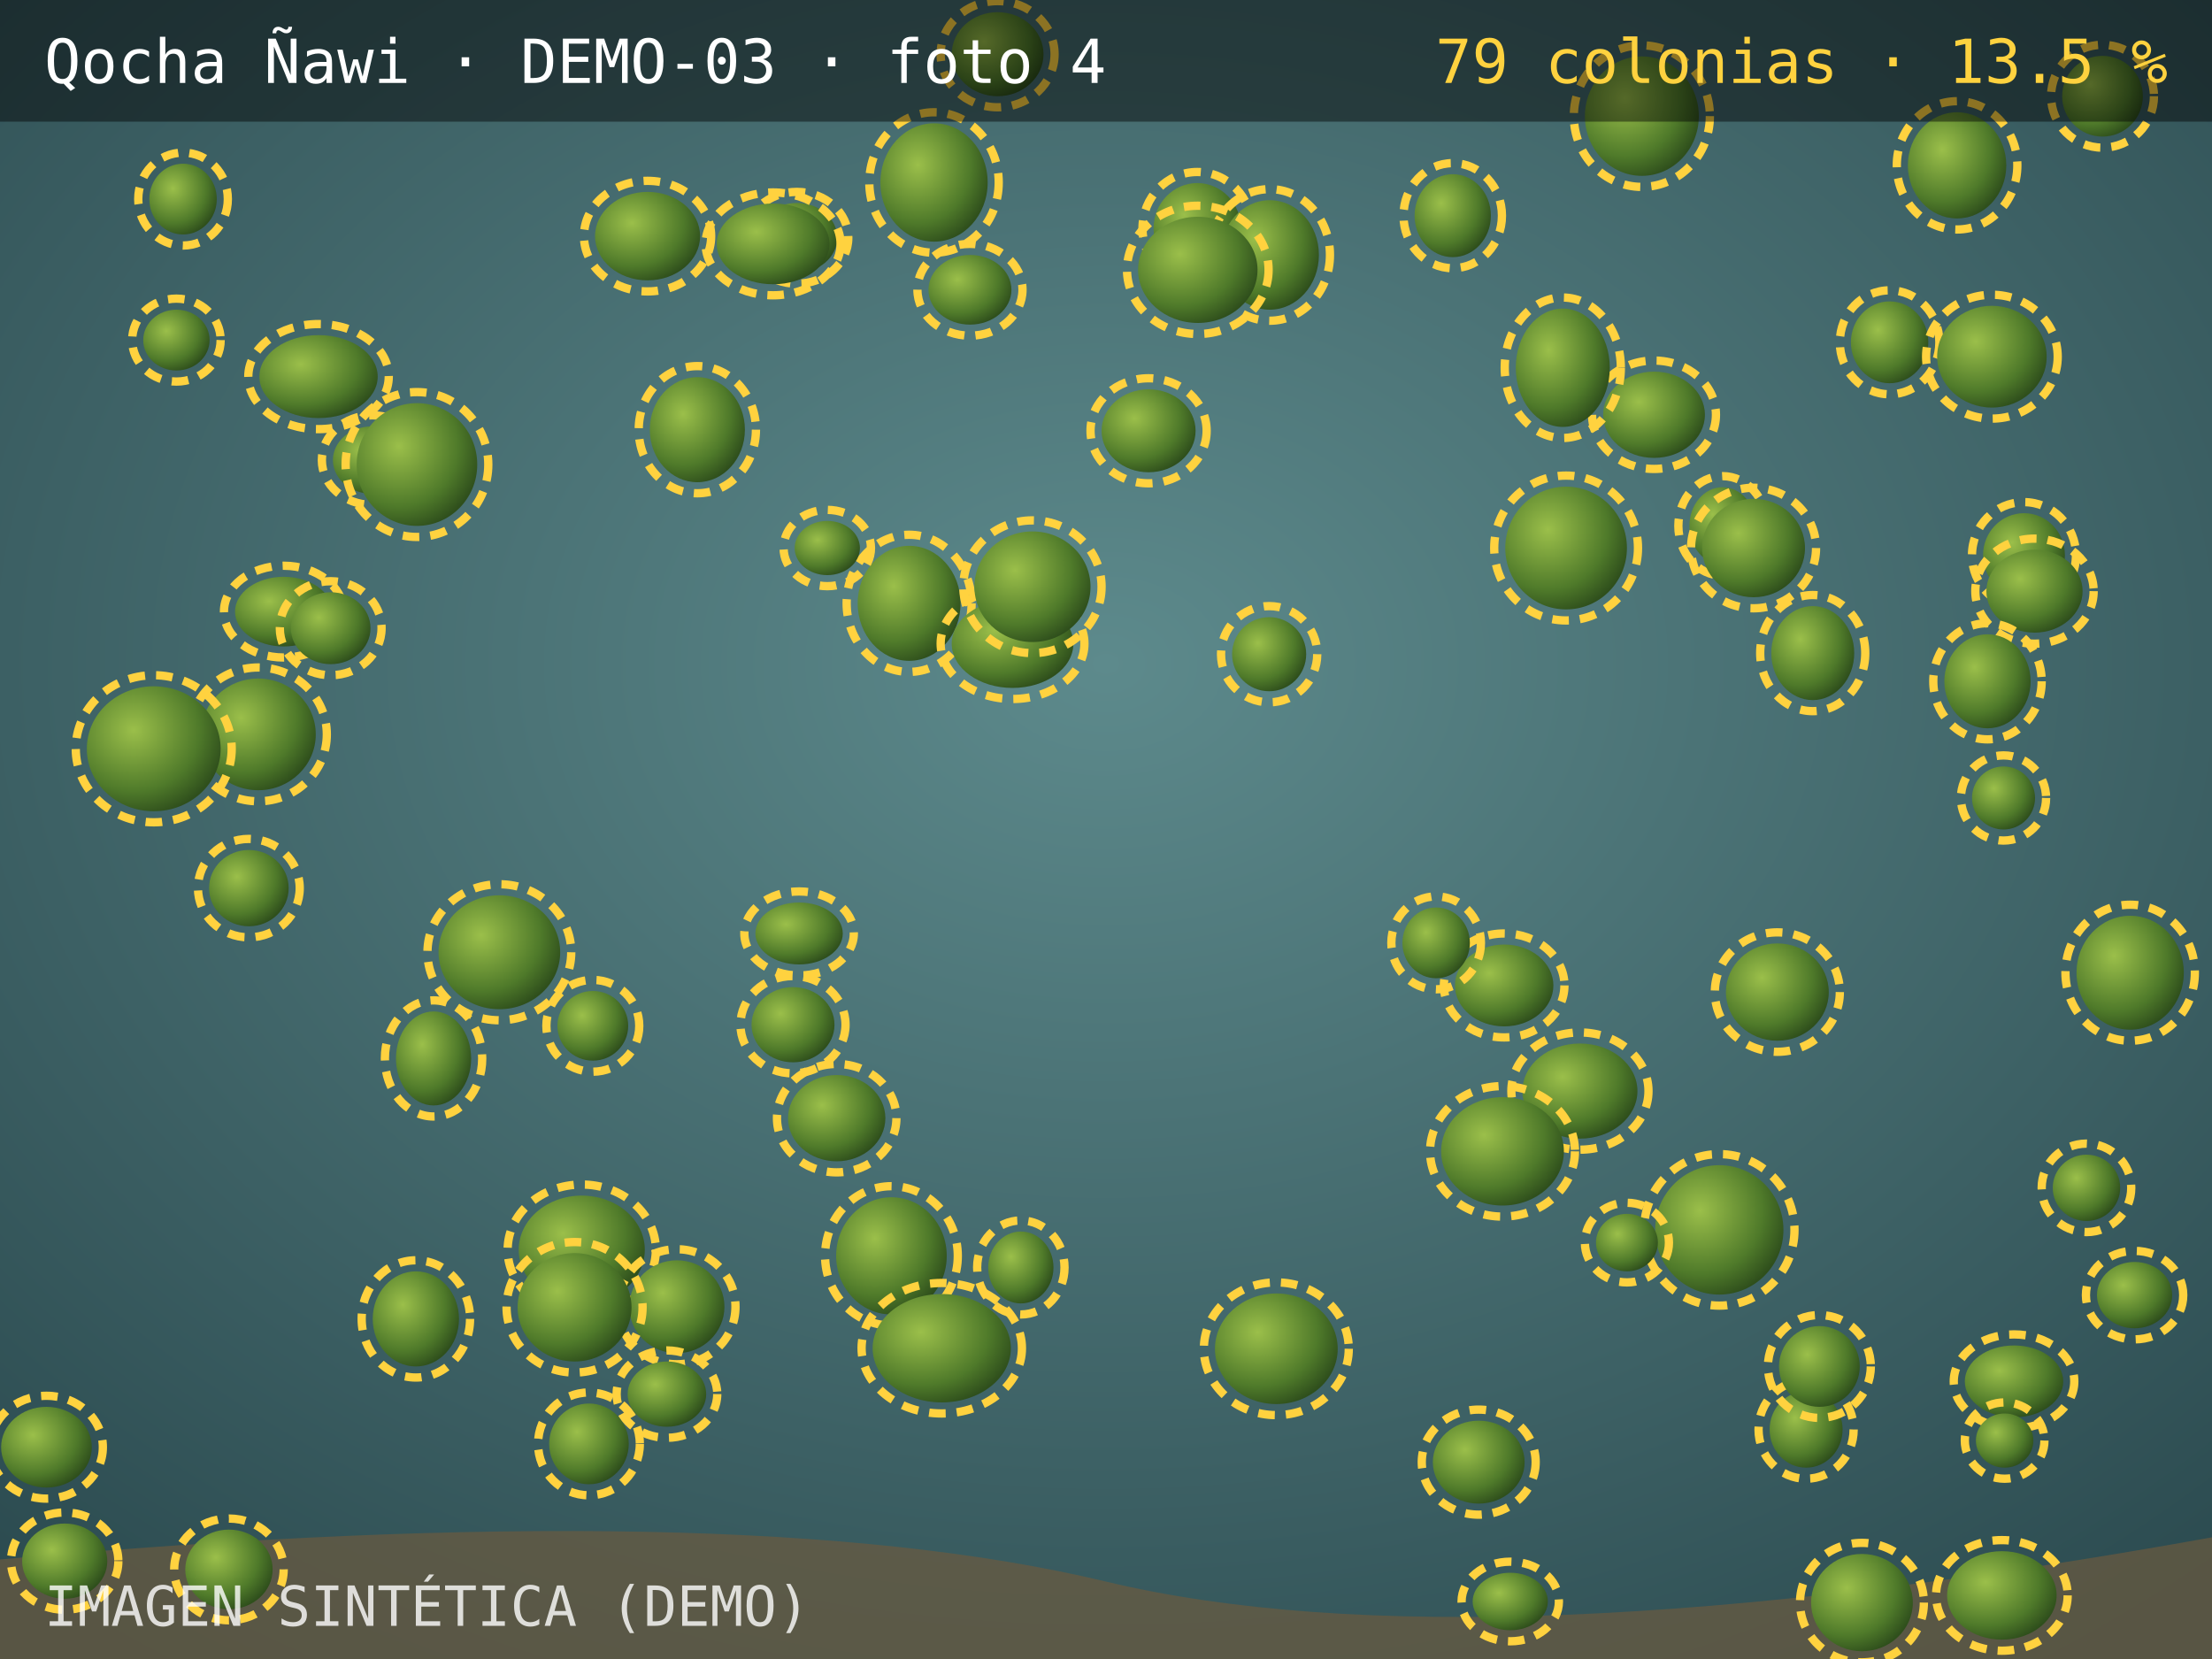
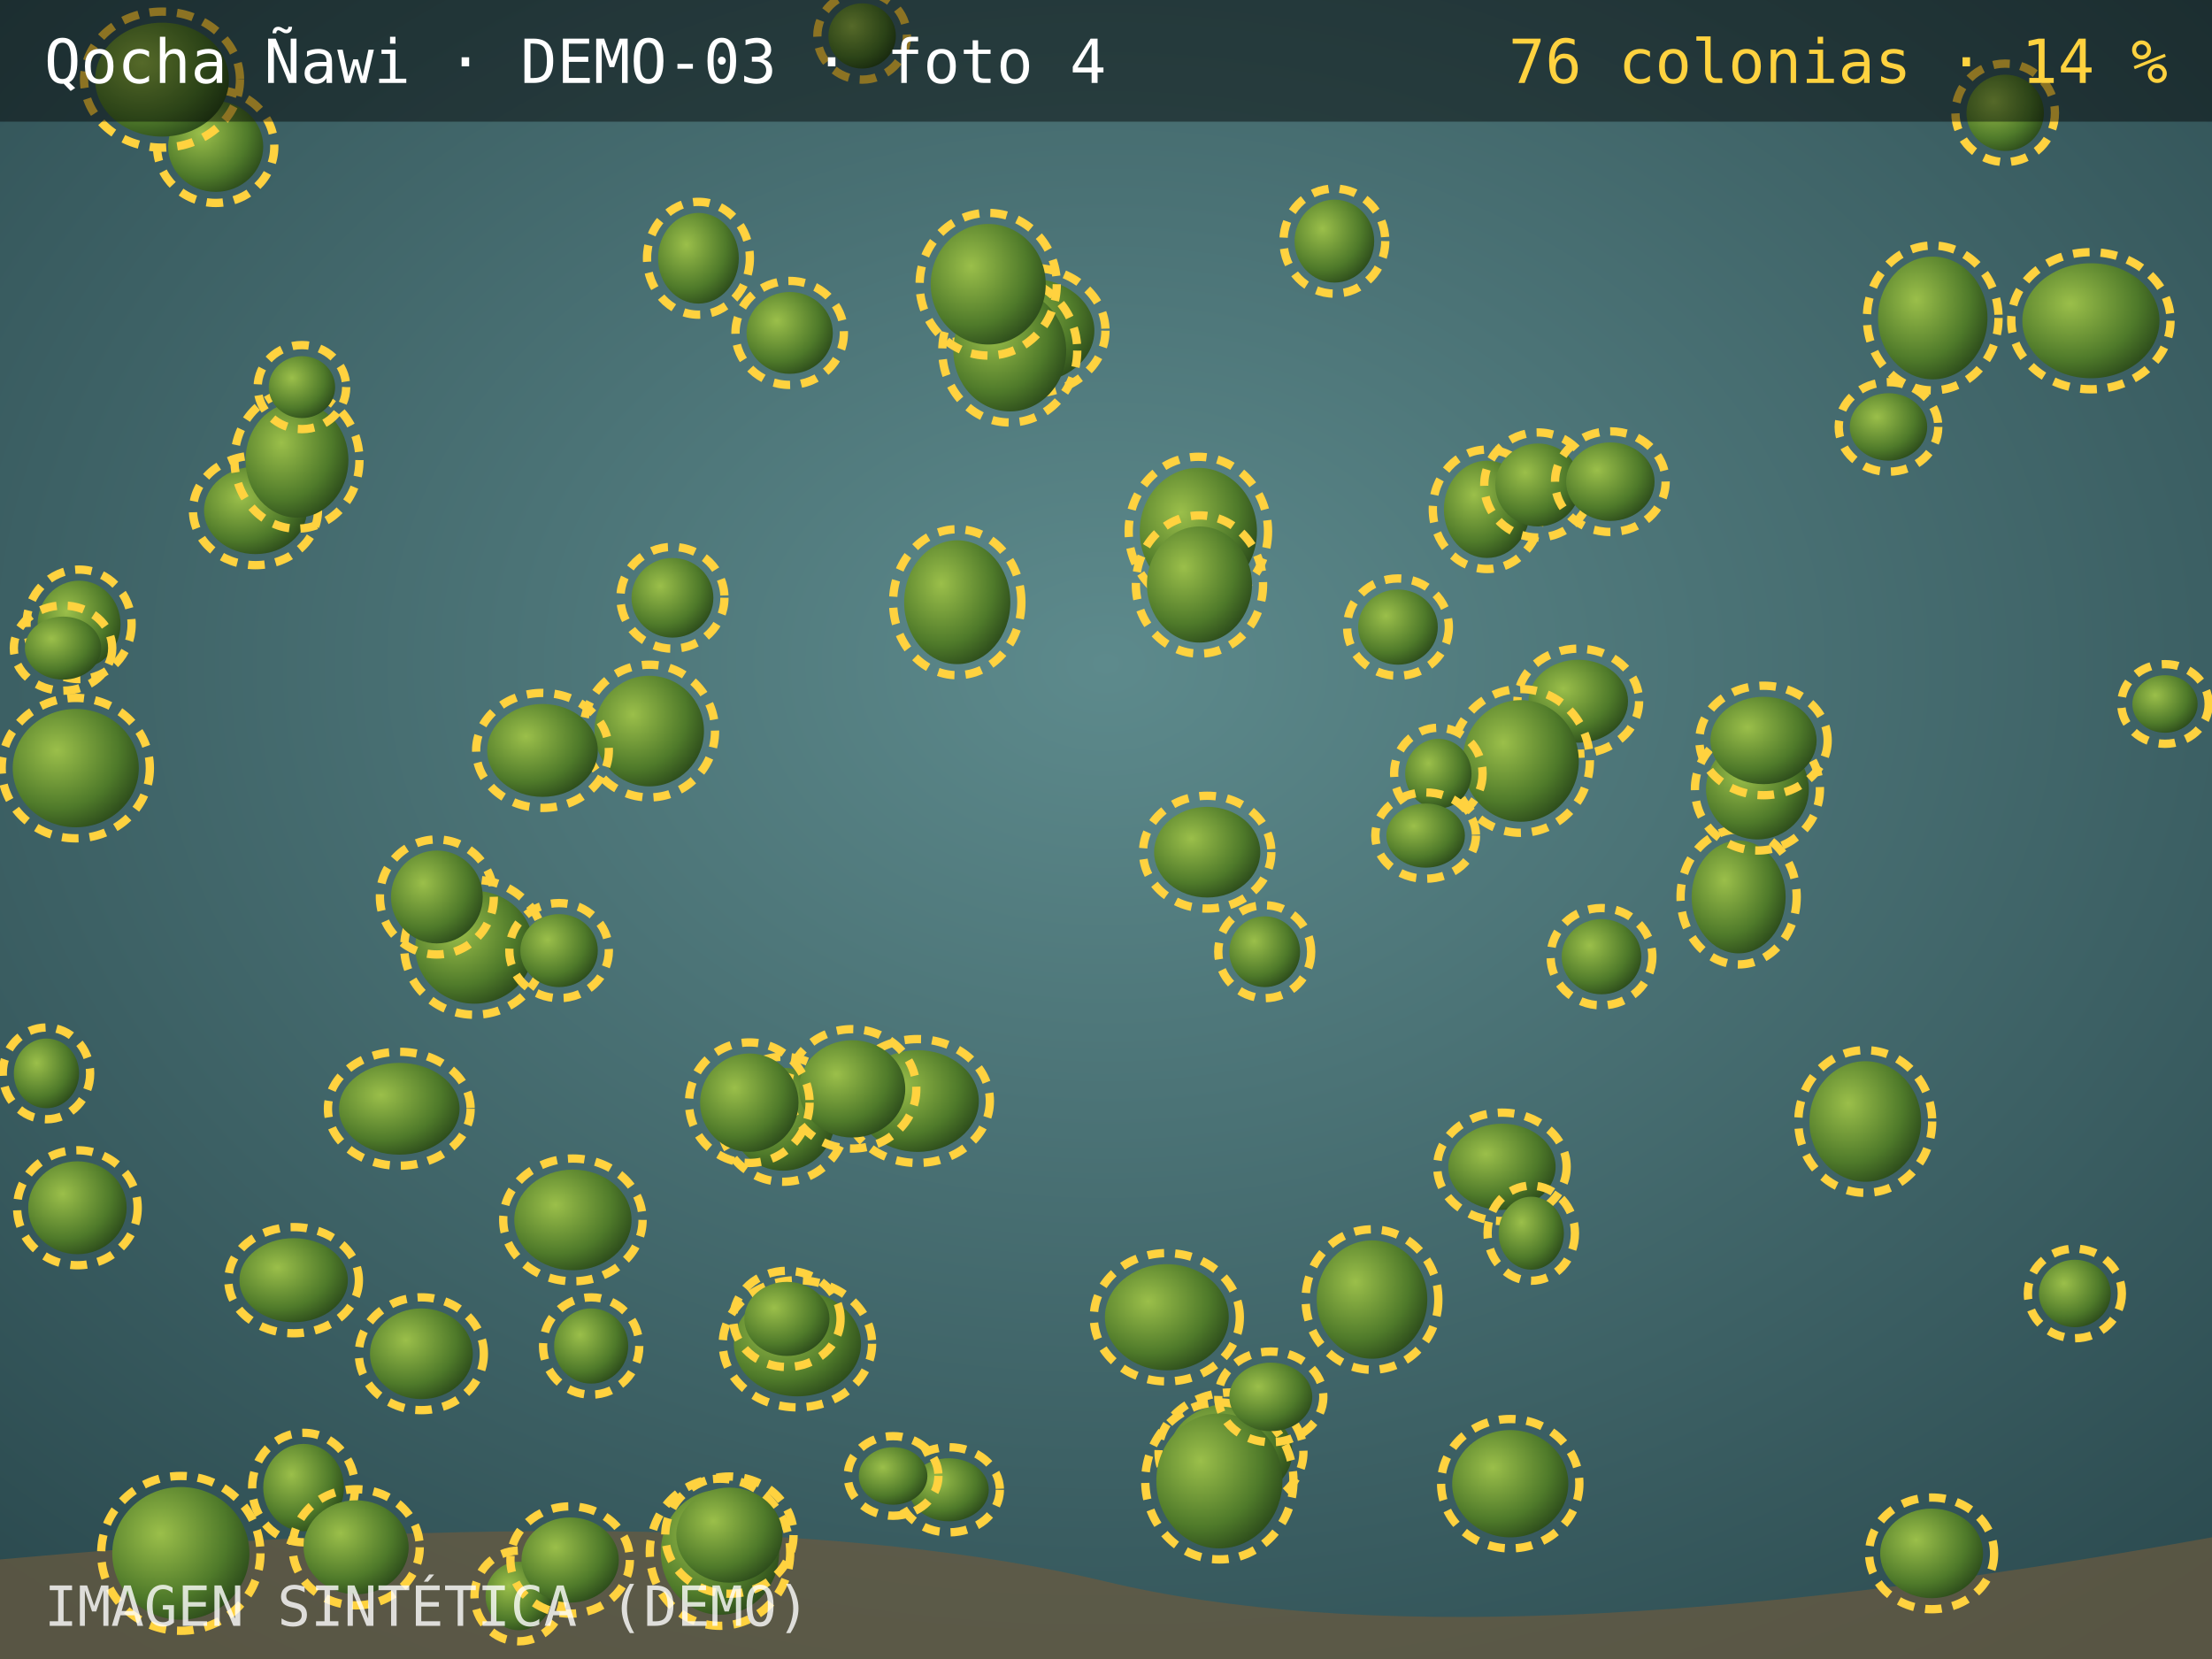
<svg xmlns="http://www.w3.org/2000/svg" viewBox="0 0 400 300">
  <defs>
    <radialGradient id="w" cx="50%" cy="40%" r="75%">
      <stop offset="0" stop-color="#5d8a8c" />
      <stop offset="1" stop-color="#2b4a4f" />
    </radialGradient>
    <radialGradient id="c" cx="35%" cy="35%" r="70%">
      <stop offset="0" stop-color="#9bbf4a" />
      <stop offset=".7" stop-color="#4f7a2a" />
      <stop offset="1" stop-color="#2f4f1c" />
    </radialGradient>
  </defs>
  <rect width="400" height="300" fill="url(#w)" />
  <path d="M0 282 Q 133.333 270 200 286 T 400 278 V 300 H 0 Z" fill="#6b5a3e" opacity=".7" />
  <g>
-     <ellipse cx="45" cy="160.6" rx="7.2" ry="6.9" fill="url(#c)" />
-     <ellipse cx="45" cy="160.6" rx="9.2" ry="8.9" fill="none" stroke="#ffd23f" stroke-width="1.5" stroke-dasharray="3 2" />
-   </g>
-   <g>
-     <ellipse cx="105.2" cy="226" rx="11.4" ry="9.8" fill="url(#c)" />
-     <ellipse cx="105.2" cy="226" rx="13.4" ry="11.8" fill="none" stroke="#ffd23f" stroke-width="1.5" stroke-dasharray="3 2" />
-   </g>
-   <g>
-     <ellipse cx="144.1" cy="43" rx="7.3" ry="6.3" fill="url(#c)" />
-     <ellipse cx="144.1" cy="43" rx="9.3" ry="8.3" fill="none" stroke="#ffd23f" stroke-width="1.5" stroke-dasharray="3 2" />
-   </g>
-   <g>
-     <ellipse cx="385.2" cy="175.9" rx="9.7" ry="10.3" fill="url(#c)" />
-     <ellipse cx="385.2" cy="175.9" rx="11.7" ry="12.3" fill="none" stroke="#ffd23f" stroke-width="1.5" stroke-dasharray="3 2" />
-   </g>
-   <g>
-     <ellipse cx="285.7" cy="197.3" rx="10.4" ry="8.6" fill="url(#c)" />
-     <ellipse cx="285.7" cy="197.3" rx="12.4" ry="10.6" fill="none" stroke="#ffd23f" stroke-width="1.5" stroke-dasharray="3 2" />
-   </g>
-   <g>
-     <ellipse cx="364.2" cy="249.8" rx="8.9" ry="6.5" fill="url(#c)" />
-     <ellipse cx="364.2" cy="249.8" rx="10.9" ry="8.5" fill="none" stroke="#ffd23f" stroke-width="1.5" stroke-dasharray="3 2" />
-   </g>
-   <g>
-     <ellipse cx="41.4" cy="283.8" rx="7.9" ry="7.2" fill="url(#c)" />
-     <ellipse cx="41.4" cy="283.8" rx="9.9" ry="9.2" fill="none" stroke="#ffd23f" stroke-width="1.5" stroke-dasharray="3 2" />
-   </g>
-   <g>
-     <ellipse cx="362.5" cy="260.5" rx="5.2" ry="4.9" fill="url(#c)" />
-     <ellipse cx="362.5" cy="260.5" rx="7.2" ry="6.9" fill="none" stroke="#ffd23f" stroke-width="1.5" stroke-dasharray="3 2" />
-   </g>
-   <g>
-     <ellipse cx="262.7" cy="39" rx="6.9" ry="7.5" fill="url(#c)" />
-     <ellipse cx="262.7" cy="39" rx="8.9" ry="9.5" fill="none" stroke="#ffd23f" stroke-width="1.5" stroke-dasharray="3 2" />
-   </g>
-   <g>
-     <ellipse cx="67.3" cy="83.2" rx="7.1" ry="6.1" fill="url(#c)" />
-     <ellipse cx="67.3" cy="83.2" rx="9.1" ry="8.1" fill="none" stroke="#ffd23f" stroke-width="1.5" stroke-dasharray="3 2" />
-   </g>
-   <g>
-     <ellipse cx="366" cy="100.4" rx="7.4" ry="7.6" fill="url(#c)" />
-     <ellipse cx="366" cy="100.4" rx="9.4" ry="9.6" fill="none" stroke="#ffd23f" stroke-width="1.5" stroke-dasharray="3 2" />
-   </g>
-   <g>
-     <ellipse cx="283.2" cy="99.1" rx="11" ry="11.1" fill="url(#c)" />
-     <ellipse cx="283.2" cy="99.1" rx="13" ry="13.1" fill="none" stroke="#ffd23f" stroke-width="1.5" stroke-dasharray="3 2" />
-   </g>
-   <g>
-     <ellipse cx="164.4" cy="109.1" rx="9.3" ry="10.4" fill="url(#c)" />
-     <ellipse cx="164.4" cy="109.1" rx="11.3" ry="12.4" fill="none" stroke="#ffd23f" stroke-width="1.5" stroke-dasharray="3 2" />
-   </g>
-   <g>
-     <ellipse cx="106.5" cy="261.1" rx="7.2" ry="7.3" fill="url(#c)" />
-     <ellipse cx="106.5" cy="261.1" rx="9.2" ry="9.3" fill="none" stroke="#ffd23f" stroke-width="1.5" stroke-dasharray="3 2" />
-   </g>
-   <g>
-     <ellipse cx="11.7" cy="282.3" rx="7.7" ry="6.8" fill="url(#c)" />
-     <ellipse cx="11.7" cy="282.3" rx="9.7" ry="8.8" fill="none" stroke="#ffd23f" stroke-width="1.5" stroke-dasharray="3 2" />
-   </g>
-   <g>
-     <ellipse cx="161.2" cy="227.1" rx="10" ry="10.6" fill="url(#c)" />
-     <ellipse cx="161.2" cy="227.1" rx="12" ry="12.6" fill="none" stroke="#ffd23f" stroke-width="1.5" stroke-dasharray="3 2" />
-   </g>
-   <g>
-     <ellipse cx="299.1" cy="75" rx="9.2" ry="7.8" fill="url(#c)" />
-     <ellipse cx="299.1" cy="75" rx="11.2" ry="9.8" fill="none" stroke="#ffd23f" stroke-width="1.5" stroke-dasharray="3 2" />
-   </g>
-   <g>
-     <ellipse cx="46.7" cy="132.8" rx="10.4" ry="10.1" fill="url(#c)" />
-     <ellipse cx="46.7" cy="132.8" rx="12.4" ry="12.1" fill="none" stroke="#ffd23f" stroke-width="1.5" stroke-dasharray="3 2" />
-   </g>
-   <g>
-     <ellipse cx="273.1" cy="289.6" rx="6.8" ry="5.2" fill="url(#c)" />
-     <ellipse cx="273.1" cy="289.6" rx="8.8" ry="7.2" fill="none" stroke="#ffd23f" stroke-width="1.5" stroke-dasharray="3 2" />
-   </g>
-   <g>
-     <ellipse cx="216.5" cy="41.3" rx="7.9" ry="8.2" fill="url(#c)" />
-     <ellipse cx="216.5" cy="41.3" rx="9.9" ry="10.2" fill="none" stroke="#ffd23f" stroke-width="1.5" stroke-dasharray="3 2" />
-   </g>
-   <g>
-     <ellipse cx="144.5" cy="168.8" rx="7.9" ry="5.6" fill="url(#c)" />
-     <ellipse cx="144.5" cy="168.8" rx="9.9" ry="7.6" fill="none" stroke="#ffd23f" stroke-width="1.5" stroke-dasharray="3 2" />
-   </g>
-   <g>
-     <ellipse cx="33.1" cy="36" rx="6.1" ry="6.4" fill="url(#c)" />
-     <ellipse cx="33.1" cy="36" rx="8.1" ry="8.4" fill="none" stroke="#ffd23f" stroke-width="1.5" stroke-dasharray="3 2" />
-   </g>
-   <g>
-     <ellipse cx="367.9" cy="106.9" rx="8.7" ry="7.5" fill="url(#c)" />
-     <ellipse cx="367.9" cy="106.9" rx="10.7" ry="9.5" fill="none" stroke="#ffd23f" stroke-width="1.5" stroke-dasharray="3 2" />
-   </g>
-   <g>
-     <ellipse cx="341.7" cy="61.9" rx="7" ry="7.4" fill="url(#c)" />
-     <ellipse cx="341.7" cy="61.9" rx="9" ry="9.4" fill="none" stroke="#ffd23f" stroke-width="1.5" stroke-dasharray="3 2" />
-   </g>
-   <g>
-     <ellipse cx="90.3" cy="172.2" rx="11" ry="10.3" fill="url(#c)" />
-     <ellipse cx="90.3" cy="172.2" rx="13" ry="12.3" fill="none" stroke="#ffd23f" stroke-width="1.5" stroke-dasharray="3 2" />
-   </g>
-   <g>
-     <ellipse cx="207.7" cy="77.9" rx="8.5" ry="7.5" fill="url(#c)" />
-     <ellipse cx="207.7" cy="77.9" rx="10.5" ry="9.5" fill="none" stroke="#ffd23f" stroke-width="1.5" stroke-dasharray="3 2" />
-   </g>
-   <g>
-     <ellipse cx="51.3" cy="110.6" rx="8.8" ry="6.3" fill="url(#c)" />
-     <ellipse cx="51.3" cy="110.6" rx="10.8" ry="8.3" fill="none" stroke="#ffd23f" stroke-width="1.5" stroke-dasharray="3 2" />
-   </g>
-   <g>
-     <ellipse cx="168.9" cy="33" rx="9.7" ry="10.7" fill="url(#c)" />
-     <ellipse cx="168.9" cy="33" rx="11.7" ry="12.7" fill="none" stroke="#ffd23f" stroke-width="1.5" stroke-dasharray="3 2" />
-   </g>
-   <g>
-     <ellipse cx="359.4" cy="123.2" rx="7.8" ry="8.5" fill="url(#c)" />
-     <ellipse cx="359.4" cy="123.2" rx="9.8" ry="10.5" fill="none" stroke="#ffd23f" stroke-width="1.5" stroke-dasharray="3 2" />
-   </g>
-   <g>
-     <ellipse cx="59.8" cy="113.6" rx="7.2" ry="6.5" fill="url(#c)" />
-     <ellipse cx="59.8" cy="113.6" rx="9.2" ry="8.5" fill="none" stroke="#ffd23f" stroke-width="1.5" stroke-dasharray="3 2" />
-   </g>
-   <g>
-     <ellipse cx="122.4" cy="236.3" rx="8.6" ry="8.4" fill="url(#c)" />
-     <ellipse cx="122.4" cy="236.3" rx="10.6" ry="10.4" fill="none" stroke="#ffd23f" stroke-width="1.5" stroke-dasharray="3 2" />
-   </g>
-   <g>
-     <ellipse cx="183.1" cy="116.4" rx="11" ry="8" fill="url(#c)" />
-     <ellipse cx="183.1" cy="116.4" rx="13" ry="10" fill="none" stroke="#ffd23f" stroke-width="1.5" stroke-dasharray="3 2" />
-   </g>
-   <g>
-     <ellipse cx="78.4" cy="191.4" rx="6.8" ry="8.5" fill="url(#c)" />
-     <ellipse cx="78.4" cy="191.4" rx="8.8" ry="10.5" fill="none" stroke="#ffd23f" stroke-width="1.5" stroke-dasharray="3 2" />
-   </g>
-   <g>
-     <ellipse cx="282.6" cy="66.5" rx="8.5" ry="10.7" fill="url(#c)" />
-     <ellipse cx="282.6" cy="66.5" rx="10.5" ry="12.7" fill="none" stroke="#ffd23f" stroke-width="1.5" stroke-dasharray="3 2" />
-   </g>
-   <g>
-     <ellipse cx="310.9" cy="222.4" rx="11.6" ry="11.7" fill="url(#c)" />
-     <ellipse cx="310.9" cy="222.4" rx="13.6" ry="13.7" fill="none" stroke="#ffd23f" stroke-width="1.5" stroke-dasharray="3 2" />
-   </g>
-   <g>
-     <ellipse cx="184.6" cy="229.2" rx="5.9" ry="6.5" fill="url(#c)" />
-     <ellipse cx="184.6" cy="229.2" rx="7.9" ry="8.5" fill="none" stroke="#ffd23f" stroke-width="1.5" stroke-dasharray="3 2" />
-   </g>
-   <g>
-     <ellipse cx="353.9" cy="29.9" rx="8.9" ry="9.6" fill="url(#c)" />
-     <ellipse cx="353.9" cy="29.9" rx="10.9" ry="11.6" fill="none" stroke="#ffd23f" stroke-width="1.5" stroke-dasharray="3 2" />
-   </g>
-   <g>
-     <ellipse cx="386" cy="234.2" rx="6.8" ry="6" fill="url(#c)" />
-     <ellipse cx="386" cy="234.2" rx="8.8" ry="8" fill="none" stroke="#ffd23f" stroke-width="1.5" stroke-dasharray="3 2" />
-   </g>
-   <g>
-     <ellipse cx="271.7" cy="208.2" rx="11.1" ry="9.8" fill="url(#c)" />
-     <ellipse cx="271.7" cy="208.2" rx="13.1" ry="11.8" fill="none" stroke="#ffd23f" stroke-width="1.5" stroke-dasharray="3 2" />
-   </g>
-   <g>
-     <ellipse cx="272" cy="178.2" rx="8.9" ry="7.4" fill="url(#c)" />
-     <ellipse cx="272" cy="178.2" rx="10.9" ry="9.4" fill="none" stroke="#ffd23f" stroke-width="1.5" stroke-dasharray="3 2" />
-   </g>
-   <g>
-     <ellipse cx="120.6" cy="252.1" rx="7.1" ry="5.9" fill="url(#c)" />
-     <ellipse cx="120.6" cy="252.1" rx="9.1" ry="7.9" fill="none" stroke="#ffd23f" stroke-width="1.5" stroke-dasharray="3 2" />
-   </g>
-   <g>
-     <ellipse cx="229.5" cy="118.3" rx="6.7" ry="6.7" fill="url(#c)" />
-     <ellipse cx="229.5" cy="118.3" rx="8.7" ry="8.7" fill="none" stroke="#ffd23f" stroke-width="1.5" stroke-dasharray="3 2" />
-   </g>
-   <g>
-     <ellipse cx="362.3" cy="144.3" rx="5.7" ry="5.7" fill="url(#c)" />
-     <ellipse cx="362.3" cy="144.3" rx="7.7" ry="7.7" fill="none" stroke="#ffd23f" stroke-width="1.5" stroke-dasharray="3 2" />
-   </g>
-   <g>
-     <ellipse cx="311.5" cy="95.1" rx="6" ry="7" fill="url(#c)" />
-     <ellipse cx="311.5" cy="95.1" rx="8" ry="9" fill="none" stroke="#ffd23f" stroke-width="1.5" stroke-dasharray="3 2" />
-   </g>
-   <g>
-     <ellipse cx="27.8" cy="135.4" rx="12.1" ry="11.3" fill="url(#c)" />
-     <ellipse cx="27.8" cy="135.4" rx="14.1" ry="13.3" fill="none" stroke="#ffd23f" stroke-width="1.5" stroke-dasharray="3 2" />
-   </g>
-   <g>
-     <ellipse cx="377.3" cy="214.8" rx="6.1" ry="6" fill="url(#c)" />
-     <ellipse cx="377.3" cy="214.8" rx="8.1" ry="8" fill="none" stroke="#ffd23f" stroke-width="1.5" stroke-dasharray="3 2" />
-   </g>
-   <g>
-     <ellipse cx="267.4" cy="264.4" rx="8.3" ry="7.5" fill="url(#c)" />
-     <ellipse cx="267.4" cy="264.4" rx="10.3" ry="9.5" fill="none" stroke="#ffd23f" stroke-width="1.5" stroke-dasharray="3 2" />
-   </g>
-   <g>
-     <ellipse cx="362" cy="288.5" rx="9.9" ry="8" fill="url(#c)" />
-     <ellipse cx="362" cy="288.5" rx="11.9" ry="10" fill="none" stroke="#ffd23f" stroke-width="1.5" stroke-dasharray="3 2" />
-   </g>
-   <g>
-     <ellipse cx="317.1" cy="99.1" rx="9.3" ry="8.9" fill="url(#c)" />
-     <ellipse cx="317.1" cy="99.1" rx="11.3" ry="10.9" fill="none" stroke="#ffd23f" stroke-width="1.5" stroke-dasharray="3 2" />
-   </g>
-   <g>
-     <ellipse cx="326.6" cy="258.5" rx="6.6" ry="6.9" fill="url(#c)" />
-     <ellipse cx="326.6" cy="258.5" rx="8.6" ry="8.9" fill="none" stroke="#ffd23f" stroke-width="1.5" stroke-dasharray="3 2" />
-   </g>
-   <g>
-     <ellipse cx="175.4" cy="52.4" rx="7.5" ry="6.3" fill="url(#c)" />
-     <ellipse cx="175.4" cy="52.4" rx="9.5" ry="8.3" fill="none" stroke="#ffd23f" stroke-width="1.5" stroke-dasharray="3 2" />
-   </g>
-   <g>
-     <ellipse cx="259.7" cy="170.5" rx="6.1" ry="6.4" fill="url(#c)" />
-     <ellipse cx="259.7" cy="170.5" rx="8.1" ry="8.4" fill="none" stroke="#ffd23f" stroke-width="1.5" stroke-dasharray="3 2" />
-   </g>
-   <g>
-     <ellipse cx="294.2" cy="224.7" rx="5.6" ry="5.2" fill="url(#c)" />
-     <ellipse cx="294.2" cy="224.7" rx="7.6" ry="7.2" fill="none" stroke="#ffd23f" stroke-width="1.5" stroke-dasharray="3 2" />
-   </g>
-   <g>
-     <ellipse cx="327.8" cy="118.1" rx="7.5" ry="8.5" fill="url(#c)" />
-     <ellipse cx="327.8" cy="118.1" rx="9.5" ry="10.5" fill="none" stroke="#ffd23f" stroke-width="1.5" stroke-dasharray="3 2" />
-   </g>
-   <g>
-     <ellipse cx="329" cy="247.1" rx="7.3" ry="7.3" fill="url(#c)" />
-     <ellipse cx="329" cy="247.1" rx="9.3" ry="9.3" fill="none" stroke="#ffd23f" stroke-width="1.5" stroke-dasharray="3 2" />
-   </g>
-   <g>
-     <ellipse cx="75.4" cy="84" rx="10.9" ry="11.1" fill="url(#c)" />
-     <ellipse cx="75.4" cy="84" rx="12.9" ry="13.1" fill="none" stroke="#ffd23f" stroke-width="1.5" stroke-dasharray="3 2" />
-   </g>
-   <g>
-     <ellipse cx="57.6" cy="68.1" rx="10.7" ry="7.5" fill="url(#c)" />
-     <ellipse cx="57.6" cy="68.1" rx="12.7" ry="9.5" fill="none" stroke="#ffd23f" stroke-width="1.5" stroke-dasharray="3 2" />
-   </g>
-   <g>
-     <ellipse cx="149.6" cy="99.1" rx="5.9" ry="4.9" fill="url(#c)" />
-     <ellipse cx="149.6" cy="99.1" rx="7.9" ry="6.9" fill="none" stroke="#ffd23f" stroke-width="1.5" stroke-dasharray="3 2" />
-   </g>
-   <g>
-     <ellipse cx="31.9" cy="61.5" rx="6" ry="5.5" fill="url(#c)" />
-     <ellipse cx="31.9" cy="61.5" rx="8" ry="7.5" fill="none" stroke="#ffd23f" stroke-width="1.5" stroke-dasharray="3 2" />
-   </g>
-   <g>
-     <ellipse cx="117.1" cy="42.7" rx="9.5" ry="8" fill="url(#c)" />
-     <ellipse cx="117.1" cy="42.7" rx="11.5" ry="10" fill="none" stroke="#ffd23f" stroke-width="1.5" stroke-dasharray="3 2" />
-   </g>
-   <g>
-     <ellipse cx="103.9" cy="236.4" rx="10.3" ry="9.8" fill="url(#c)" />
-     <ellipse cx="103.9" cy="236.4" rx="12.3" ry="11.8" fill="none" stroke="#ffd23f" stroke-width="1.5" stroke-dasharray="3 2" />
-   </g>
-   <g>
-     <ellipse cx="126.1" cy="77.7" rx="8.6" ry="9.5" fill="url(#c)" />
-     <ellipse cx="126.1" cy="77.7" rx="10.6" ry="11.5" fill="none" stroke="#ffd23f" stroke-width="1.5" stroke-dasharray="3 2" />
-   </g>
-   <g>
-     <ellipse cx="229.6" cy="46.1" rx="8.9" ry="9.9" fill="url(#c)" />
-     <ellipse cx="229.6" cy="46.1" rx="10.9" ry="11.9" fill="none" stroke="#ffd23f" stroke-width="1.5" stroke-dasharray="3 2" />
-   </g>
-   <g>
-     <ellipse cx="296.9" cy="21" rx="10.3" ry="10.8" fill="url(#c)" />
-     <ellipse cx="296.9" cy="21" rx="12.3" ry="12.8" fill="none" stroke="#ffd23f" stroke-width="1.5" stroke-dasharray="3 2" />
-   </g>
-   <g>
-     <ellipse cx="8.4" cy="261.7" rx="8.2" ry="7.3" fill="url(#c)" />
-     <ellipse cx="8.4" cy="261.7" rx="10.2" ry="9.3" fill="none" stroke="#ffd23f" stroke-width="1.5" stroke-dasharray="3 2" />
-   </g>
-   <g>
-     <ellipse cx="321.4" cy="179.4" rx="9.3" ry="8.8" fill="url(#c)" />
-     <ellipse cx="321.4" cy="179.4" rx="11.3" ry="10.8" fill="none" stroke="#ffd23f" stroke-width="1.5" stroke-dasharray="3 2" />
-   </g>
-   <g>
-     <ellipse cx="180.4" cy="9.8" rx="8.3" ry="7.6" fill="url(#c)" />
-     <ellipse cx="180.4" cy="9.8" rx="10.3" ry="9.6" fill="none" stroke="#ffd23f" stroke-width="1.5" stroke-dasharray="3 2" />
-   </g>
-   <g>
-     <ellipse cx="186.7" cy="106.1" rx="10.5" ry="10" fill="url(#c)" />
-     <ellipse cx="186.7" cy="106.1" rx="12.5" ry="12" fill="none" stroke="#ffd23f" stroke-width="1.5" stroke-dasharray="3 2" />
-   </g>
-   <g>
-     <ellipse cx="230.8" cy="243.9" rx="11.1" ry="10" fill="url(#c)" />
-     <ellipse cx="230.8" cy="243.9" rx="13.1" ry="12" fill="none" stroke="#ffd23f" stroke-width="1.5" stroke-dasharray="3 2" />
-   </g>
-   <g>
-     <ellipse cx="107.2" cy="185.5" rx="6.4" ry="6.3" fill="url(#c)" />
-     <ellipse cx="107.2" cy="185.5" rx="8.4" ry="8.3" fill="none" stroke="#ffd23f" stroke-width="1.5" stroke-dasharray="3 2" />
-   </g>
-   <g>
-     <ellipse cx="139.8" cy="44.1" rx="10.2" ry="7.3" fill="url(#c)" />
-     <ellipse cx="139.8" cy="44.1" rx="12.2" ry="9.3" fill="none" stroke="#ffd23f" stroke-width="1.5" stroke-dasharray="3 2" />
-   </g>
-   <g>
-     <ellipse cx="151.3" cy="202.2" rx="8.8" ry="7.8" fill="url(#c)" />
-     <ellipse cx="151.3" cy="202.2" rx="10.8" ry="9.8" fill="none" stroke="#ffd23f" stroke-width="1.5" stroke-dasharray="3 2" />
-   </g>
-   <g>
-     <ellipse cx="216.6" cy="48.8" rx="10.8" ry="9.6" fill="url(#c)" />
-     <ellipse cx="216.6" cy="48.8" rx="12.8" ry="11.6" fill="none" stroke="#ffd23f" stroke-width="1.5" stroke-dasharray="3 2" />
-   </g>
-   <g>
-     <ellipse cx="336.7" cy="289.8" rx="9.2" ry="8.8" fill="url(#c)" />
-     <ellipse cx="336.7" cy="289.8" rx="11.2" ry="10.8" fill="none" stroke="#ffd23f" stroke-width="1.5" stroke-dasharray="3 2" />
-   </g>
-   <g>
-     <ellipse cx="75.2" cy="238.5" rx="7.8" ry="8.6" fill="url(#c)" />
-     <ellipse cx="75.2" cy="238.5" rx="9.8" ry="10.6" fill="none" stroke="#ffd23f" stroke-width="1.5" stroke-dasharray="3 2" />
-   </g>
-   <g>
-     <ellipse cx="380.2" cy="17.4" rx="7.3" ry="7.3" fill="url(#c)" />
-     <ellipse cx="380.2" cy="17.4" rx="9.3" ry="9.3" fill="none" stroke="#ffd23f" stroke-width="1.5" stroke-dasharray="3 2" />
-   </g>
-   <g>
-     <ellipse cx="170.3" cy="243.8" rx="12.5" ry="9.8" fill="url(#c)" />
-     <ellipse cx="170.3" cy="243.8" rx="14.5" ry="11.8" fill="none" stroke="#ffd23f" stroke-width="1.5" stroke-dasharray="3 2" />
-   </g>
-   <g>
-     <ellipse cx="143.4" cy="185.3" rx="7.5" ry="6.8" fill="url(#c)" />
-     <ellipse cx="143.4" cy="185.3" rx="9.5" ry="8.8" fill="none" stroke="#ffd23f" stroke-width="1.5" stroke-dasharray="3 2" />
-   </g>
-   <g>
-     <ellipse cx="360.2" cy="64.5" rx="9.9" ry="9.2" fill="url(#c)" />
-     <ellipse cx="360.2" cy="64.5" rx="11.9" ry="11.2" fill="none" stroke="#ffd23f" stroke-width="1.5" stroke-dasharray="3 2" />
+     <ellipse cx="285.4" cy="126.8" rx="9" ry="7.5" fill="url(#c)" />
+     <ellipse cx="285.4" cy="126.8" rx="11" ry="9.5" fill="none" stroke="#ffd23f" stroke-width="1.5" stroke-dasharray="3 2" />
+   </g>
+   <g>
+     <ellipse cx="171.6" cy="269.4" rx="7.2" ry="5.7" fill="url(#c)" />
+     <ellipse cx="171.6" cy="269.4" rx="9.2" ry="7.7" fill="none" stroke="#ffd23f" stroke-width="1.5" stroke-dasharray="3 2" />
+   </g>
+   <g>
+     <ellipse cx="126.3" cy="46.7" rx="7.3" ry="8.2" fill="url(#c)" />
+     <ellipse cx="126.3" cy="46.7" rx="9.3" ry="10.2" fill="none" stroke="#ffd23f" stroke-width="1.5" stroke-dasharray="3 2" />
+   </g>
+   <g>
+     <ellipse cx="268.9" cy="92.1" rx="7.8" ry="8.8" fill="url(#c)" />
+     <ellipse cx="268.9" cy="92.1" rx="9.8" ry="10.8" fill="none" stroke="#ffd23f" stroke-width="1.5" stroke-dasharray="3 2" />
+   </g>
+   <g>
+     <ellipse cx="275" cy="137.6" rx="10.5" ry="11" fill="url(#c)" />
+     <ellipse cx="275" cy="137.6" rx="12.5" ry="13" fill="none" stroke="#ffd23f" stroke-width="1.5" stroke-dasharray="3 2" />
+   </g>
+   <g>
+     <ellipse cx="142.8" cy="60.2" rx="7.8" ry="7.4" fill="url(#c)" />
+     <ellipse cx="142.8" cy="60.2" rx="9.8" ry="9.4" fill="none" stroke="#ffd23f" stroke-width="1.5" stroke-dasharray="3 2" />
+   </g>
+   <g>
+     <ellipse cx="271.6" cy="211" rx="9.7" ry="7.8" fill="url(#c)" />
+     <ellipse cx="271.6" cy="211" rx="11.7" ry="9.8" fill="none" stroke="#ffd23f" stroke-width="1.5" stroke-dasharray="3 2" />
+   </g>
+   <g>
+     <ellipse cx="375.2" cy="233.9" rx="6.5" ry="6.1" fill="url(#c)" />
+     <ellipse cx="375.2" cy="233.9" rx="8.5" ry="8.1" fill="none" stroke="#ffd23f" stroke-width="1.5" stroke-dasharray="3 2" />
+   </g>
+   <g>
+     <ellipse cx="13.7" cy="138.9" rx="11.4" ry="10.7" fill="url(#c)" />
+     <ellipse cx="13.7" cy="138.9" rx="13.4" ry="12.7" fill="none" stroke="#ffd23f" stroke-width="1.5" stroke-dasharray="3 2" />
+   </g>
+   <g>
+     <ellipse cx="222.6" cy="262.6" rx="11.1" ry="8.8" fill="url(#c)" />
+     <ellipse cx="222.6" cy="262.6" rx="13.1" ry="10.8" fill="none" stroke="#ffd23f" stroke-width="1.5" stroke-dasharray="3 2" />
+   </g>
+   <g>
+     <ellipse cx="93.8" cy="288.6" rx="6" ry="6.2" fill="url(#c)" />
+     <ellipse cx="93.8" cy="288.6" rx="8" ry="8.2" fill="none" stroke="#ffd23f" stroke-width="1.5" stroke-dasharray="3 2" />
+   </g>
+   <g>
+     <ellipse cx="337.3" cy="202.8" rx="10.1" ry="10.9" fill="url(#c)" />
+     <ellipse cx="337.3" cy="202.8" rx="12.1" ry="12.9" fill="none" stroke="#ffd23f" stroke-width="1.5" stroke-dasharray="3 2" />
+   </g>
+   <g>
+     <ellipse cx="141.6" cy="202.4" rx="9.4" ry="9.3" fill="url(#c)" />
+     <ellipse cx="141.6" cy="202.4" rx="11.4" ry="11.3" fill="none" stroke="#ffd23f" stroke-width="1.5" stroke-dasharray="3 2" />
+   </g>
+   <g>
+     <ellipse cx="46.2" cy="92.3" rx="9.3" ry="7.9" fill="url(#c)" />
+     <ellipse cx="46.2" cy="92.3" rx="11.3" ry="9.9" fill="none" stroke="#ffd23f" stroke-width="1.5" stroke-dasharray="3 2" />
+   </g>
+   <g>
+     <ellipse cx="85.8" cy="171.3" rx="10.7" ry="10.2" fill="url(#c)" />
+     <ellipse cx="85.8" cy="171.3" rx="12.7" ry="12.2" fill="none" stroke="#ffd23f" stroke-width="1.5" stroke-dasharray="3 2" />
+   </g>
+   <g>
+     <ellipse cx="54.9" cy="269" rx="7.3" ry="7.9" fill="url(#c)" />
+     <ellipse cx="54.9" cy="269" rx="9.3" ry="9.9" fill="none" stroke="#ffd23f" stroke-width="1.5" stroke-dasharray="3 2" />
+   </g>
+   <g>
+     <ellipse cx="53.1" cy="231.5" rx="9.8" ry="7.6" fill="url(#c)" />
+     <ellipse cx="53.1" cy="231.5" rx="11.8" ry="9.6" fill="none" stroke="#ffd23f" stroke-width="1.5" stroke-dasharray="3 2" />
+   </g>
+   <g>
+     <ellipse cx="362.6" cy="20.4" rx="7" ry="6.9" fill="url(#c)" />
+     <ellipse cx="362.6" cy="20.4" rx="9" ry="8.9" fill="none" stroke="#ffd23f" stroke-width="1.5" stroke-dasharray="3 2" />
+   </g>
+   <g>
+     <ellipse cx="64.4" cy="279.8" rx="9.5" ry="8.5" fill="url(#c)" />
+     <ellipse cx="64.4" cy="279.8" rx="11.5" ry="10.5" fill="none" stroke="#ffd23f" stroke-width="1.5" stroke-dasharray="3 2" />
+   </g>
+   <g>
+     <ellipse cx="165.9" cy="199.1" rx="11.1" ry="9.2" fill="url(#c)" />
+     <ellipse cx="165.9" cy="199.1" rx="13.1" ry="11.2" fill="none" stroke="#ffd23f" stroke-width="1.5" stroke-dasharray="3 2" />
+   </g>
+   <g>
+     <ellipse cx="220.5" cy="267.8" rx="11.4" ry="12.2" fill="url(#c)" />
+     <ellipse cx="220.5" cy="267.8" rx="13.4" ry="14.2" fill="none" stroke="#ffd23f" stroke-width="1.5" stroke-dasharray="3 2" />
+   </g>
+   <g>
+     <ellipse cx="248.1" cy="235" rx="10" ry="10.7" fill="url(#c)" />
+     <ellipse cx="248.1" cy="235" rx="12" ry="12.7" fill="none" stroke="#ffd23f" stroke-width="1.5" stroke-dasharray="3 2" />
+   </g>
+   <g>
+     <ellipse cx="106.9" cy="243.4" rx="6.7" ry="6.8" fill="url(#c)" />
+     <ellipse cx="106.9" cy="243.4" rx="8.7" ry="8.8" fill="none" stroke="#ffd23f" stroke-width="1.5" stroke-dasharray="3 2" />
+   </g>
+   <g>
+     <ellipse cx="117.4" cy="132.2" rx="9.9" ry="10" fill="url(#c)" />
+     <ellipse cx="117.4" cy="132.2" rx="11.9" ry="12" fill="none" stroke="#ffd23f" stroke-width="1.5" stroke-dasharray="3 2" />
+   </g>
+   <g>
+     <ellipse cx="8.4" cy="194.1" rx="5.9" ry="6.3" fill="url(#c)" />
+     <ellipse cx="8.4" cy="194.1" rx="7.9" ry="8.3" fill="none" stroke="#ffd23f" stroke-width="1.5" stroke-dasharray="3 2" />
+   </g>
+   <g>
+     <ellipse cx="14" cy="218.4" rx="8.9" ry="8.4" fill="url(#c)" />
+     <ellipse cx="14" cy="218.4" rx="10.9" ry="10.4" fill="none" stroke="#ffd23f" stroke-width="1.5" stroke-dasharray="3 2" />
+   </g>
+   <g>
+     <ellipse cx="144.2" cy="243" rx="11.5" ry="9.5" fill="url(#c)" />
+     <ellipse cx="144.2" cy="243" rx="13.5" ry="11.5" fill="none" stroke="#ffd23f" stroke-width="1.5" stroke-dasharray="3 2" />
+   </g>
+   <g>
+     <ellipse cx="76.2" cy="244.8" rx="9.3" ry="8.2" fill="url(#c)" />
+     <ellipse cx="76.2" cy="244.8" rx="11.3" ry="10.2" fill="none" stroke="#ffd23f" stroke-width="1.5" stroke-dasharray="3 2" />
+   </g>
+   <g>
+     <ellipse cx="378.1" cy="58" rx="12.4" ry="10.4" fill="url(#c)" />
+     <ellipse cx="378.1" cy="58" rx="14.4" ry="12.4" fill="none" stroke="#ffd23f" stroke-width="1.5" stroke-dasharray="3 2" />
+   </g>
+   <g>
+     <ellipse cx="241.3" cy="43.6" rx="7.2" ry="7.5" fill="url(#c)" />
+     <ellipse cx="241.3" cy="43.6" rx="9.2" ry="9.5" fill="none" stroke="#ffd23f" stroke-width="1.5" stroke-dasharray="3 2" />
+   </g>
+   <g>
+     <ellipse cx="14.3" cy="112.9" rx="7.5" ry="7.9" fill="url(#c)" />
+     <ellipse cx="14.3" cy="112.9" rx="9.5" ry="9.9" fill="none" stroke="#ffd23f" stroke-width="1.5" stroke-dasharray="3 2" />
+   </g>
+   <g>
+     <ellipse cx="39" cy="26.5" rx="8.6" ry="8.2" fill="url(#c)" />
+     <ellipse cx="39" cy="26.5" rx="10.6" ry="10.2" fill="none" stroke="#ffd23f" stroke-width="1.5" stroke-dasharray="3 2" />
+   </g>
+   <g>
+     <ellipse cx="278.1" cy="87.7" rx="7.7" ry="7.5" fill="url(#c)" />
+     <ellipse cx="278.1" cy="87.7" rx="9.7" ry="9.5" fill="none" stroke="#ffd23f" stroke-width="1.5" stroke-dasharray="3 2" />
+   </g>
+   <g>
+     <ellipse cx="341.5" cy="77.2" rx="7" ry="6.1" fill="url(#c)" />
+     <ellipse cx="341.5" cy="77.2" rx="9" ry="8.1" fill="none" stroke="#ffd23f" stroke-width="1.5" stroke-dasharray="3 2" />
+   </g>
+   <g>
+     <ellipse cx="216.7" cy="96.1" rx="10.6" ry="11.5" fill="url(#c)" />
+     <ellipse cx="216.7" cy="96.1" rx="12.6" ry="13.5" fill="none" stroke="#ffd23f" stroke-width="1.5" stroke-dasharray="3 2" />
+   </g>
+   <g>
+     <ellipse cx="228.7" cy="172.1" rx="6.4" ry="6.4" fill="url(#c)" />
+     <ellipse cx="228.7" cy="172.1" rx="8.4" ry="8.4" fill="none" stroke="#ffd23f" stroke-width="1.5" stroke-dasharray="3 2" />
+   </g>
+   <g>
+     <ellipse cx="276.9" cy="223" rx="5.9" ry="6.6" fill="url(#c)" />
+     <ellipse cx="276.9" cy="223" rx="7.9" ry="8.6" fill="none" stroke="#ffd23f" stroke-width="1.5" stroke-dasharray="3 2" />
+   </g>
+   <g>
+     <ellipse cx="155.9" cy="6.5" rx="6.1" ry="5.9" fill="url(#c)" />
+     <ellipse cx="155.9" cy="6.5" rx="8.1" ry="7.9" fill="none" stroke="#ffd23f" stroke-width="1.5" stroke-dasharray="3 2" />
+   </g>
+   <g>
+     <ellipse cx="211" cy="238.2" rx="11.2" ry="9.6" fill="url(#c)" />
+     <ellipse cx="211" cy="238.2" rx="13.2" ry="11.6" fill="none" stroke="#ffd23f" stroke-width="1.5" stroke-dasharray="3 2" />
+   </g>
+   <g>
+     <ellipse cx="98.1" cy="135.7" rx="10" ry="8.4" fill="url(#c)" />
+     <ellipse cx="98.1" cy="135.7" rx="12" ry="10.4" fill="none" stroke="#ffd23f" stroke-width="1.5" stroke-dasharray="3 2" />
+   </g>
+   <g>
+     <ellipse cx="260.1" cy="139.9" rx="6" ry="6.3" fill="url(#c)" />
+     <ellipse cx="260.1" cy="139.9" rx="8" ry="8.3" fill="none" stroke="#ffd23f" stroke-width="1.5" stroke-dasharray="3 2" />
+   </g>
+   <g>
+     <ellipse cx="289.6" cy="173" rx="7.2" ry="6.8" fill="url(#c)" />
+     <ellipse cx="289.6" cy="173" rx="9.2" ry="8.8" fill="none" stroke="#ffd23f" stroke-width="1.5" stroke-dasharray="3 2" />
+   </g>
+   <g>
+     <ellipse cx="53.7" cy="83.2" rx="9.3" ry="10.4" fill="url(#c)" />
+     <ellipse cx="53.7" cy="83.2" rx="11.3" ry="12.4" fill="none" stroke="#ffd23f" stroke-width="1.5" stroke-dasharray="3 2" />
+   </g>
+   <g>
+     <ellipse cx="216.9" cy="105.7" rx="9.5" ry="10.5" fill="url(#c)" />
+     <ellipse cx="216.9" cy="105.7" rx="11.5" ry="12.5" fill="none" stroke="#ffd23f" stroke-width="1.5" stroke-dasharray="3 2" />
+   </g>
+   <g>
+     <ellipse cx="252.8" cy="113.4" rx="7.2" ry="6.8" fill="url(#c)" />
+     <ellipse cx="252.8" cy="113.4" rx="9.2" ry="8.8" fill="none" stroke="#ffd23f" stroke-width="1.5" stroke-dasharray="3 2" />
+   </g>
+   <g>
+     <ellipse cx="314.4" cy="162.2" rx="8.5" ry="10.2" fill="url(#c)" />
+     <ellipse cx="314.4" cy="162.2" rx="10.5" ry="12.2" fill="none" stroke="#ffd23f" stroke-width="1.5" stroke-dasharray="3 2" />
+   </g>
+   <g>
+     <ellipse cx="229.8" cy="252.6" rx="7.5" ry="6.2" fill="url(#c)" />
+     <ellipse cx="229.8" cy="252.6" rx="9.5" ry="8.2" fill="none" stroke="#ffd23f" stroke-width="1.5" stroke-dasharray="3 2" />
+   </g>
+   <g>
+     <ellipse cx="186.4" cy="59.8" rx="11.5" ry="9.4" fill="url(#c)" />
+     <ellipse cx="186.4" cy="59.8" rx="13.5" ry="11.4" fill="none" stroke="#ffd23f" stroke-width="1.5" stroke-dasharray="3 2" />
+   </g>
+   <g>
+     <ellipse cx="130.2" cy="280.7" rx="10.7" ry="11.3" fill="url(#c)" />
+     <ellipse cx="130.2" cy="280.7" rx="12.7" ry="13.3" fill="none" stroke="#ffd23f" stroke-width="1.5" stroke-dasharray="3 2" />
+   </g>
+   <g>
+     <ellipse cx="391.5" cy="127.3" rx="5.9" ry="5.2" fill="url(#c)" />
+     <ellipse cx="391.5" cy="127.3" rx="7.9" ry="7.2" fill="none" stroke="#ffd23f" stroke-width="1.5" stroke-dasharray="3 2" />
+   </g>
+   <g>
+     <ellipse cx="173.1" cy="108.9" rx="9.6" ry="11.2" fill="url(#c)" />
+     <ellipse cx="173.1" cy="108.9" rx="11.6" ry="13.2" fill="none" stroke="#ffd23f" stroke-width="1.5" stroke-dasharray="3 2" />
+   </g>
+   <g>
+     <ellipse cx="273.1" cy="268.3" rx="10.5" ry="9.7" fill="url(#c)" />
+     <ellipse cx="273.1" cy="268.3" rx="12.5" ry="11.7" fill="none" stroke="#ffd23f" stroke-width="1.5" stroke-dasharray="3 2" />
+   </g>
+   <g>
+     <ellipse cx="121.6" cy="108.1" rx="7.4" ry="7.2" fill="url(#c)" />
+     <ellipse cx="121.6" cy="108.1" rx="9.4" ry="9.2" fill="none" stroke="#ffd23f" stroke-width="1.5" stroke-dasharray="3 2" />
+   </g>
+   <g>
+     <ellipse cx="154.1" cy="196.9" rx="9.6" ry="8.8" fill="url(#c)" />
+     <ellipse cx="154.1" cy="196.9" rx="11.6" ry="10.8" fill="none" stroke="#ffd23f" stroke-width="1.5" stroke-dasharray="3 2" />
+   </g>
+   <g>
+     <ellipse cx="79" cy="162.2" rx="8.3" ry="8.4" fill="url(#c)" />
+     <ellipse cx="79" cy="162.2" rx="10.3" ry="10.4" fill="none" stroke="#ffd23f" stroke-width="1.5" stroke-dasharray="3 2" />
+   </g>
+   <g>
+     <ellipse cx="131.9" cy="277.6" rx="9.6" ry="8.6" fill="url(#c)" />
+     <ellipse cx="131.9" cy="277.6" rx="11.6" ry="10.6" fill="none" stroke="#ffd23f" stroke-width="1.5" stroke-dasharray="3 2" />
+   </g>
+   <g>
+     <ellipse cx="257.8" cy="151.1" rx="7.1" ry="5.8" fill="url(#c)" />
+     <ellipse cx="257.8" cy="151.1" rx="9.1" ry="7.8" fill="none" stroke="#ffd23f" stroke-width="1.5" stroke-dasharray="3 2" />
+   </g>
+   <g>
+     <ellipse cx="11.4" cy="117.2" rx="6.9" ry="5.7" fill="url(#c)" />
+     <ellipse cx="11.4" cy="117.2" rx="8.9" ry="7.7" fill="none" stroke="#ffd23f" stroke-width="1.5" stroke-dasharray="3 2" />
+   </g>
+   <g>
+     <ellipse cx="182.6" cy="63.4" rx="10.2" ry="11" fill="url(#c)" />
+     <ellipse cx="182.6" cy="63.4" rx="12.2" ry="13" fill="none" stroke="#ffd23f" stroke-width="1.5" stroke-dasharray="3 2" />
+   </g>
+   <g>
+     <ellipse cx="317.8" cy="142.7" rx="9.3" ry="9.1" fill="url(#c)" />
+     <ellipse cx="317.8" cy="142.7" rx="11.3" ry="11.1" fill="none" stroke="#ffd23f" stroke-width="1.5" stroke-dasharray="3 2" />
+   </g>
+   <g>
+     <ellipse cx="72.2" cy="200.5" rx="10.9" ry="8.3" fill="url(#c)" />
+     <ellipse cx="72.2" cy="200.5" rx="12.9" ry="10.3" fill="none" stroke="#ffd23f" stroke-width="1.5" stroke-dasharray="3 2" />
+   </g>
+   <g>
+     <ellipse cx="142.3" cy="238.5" rx="7.7" ry="6.7" fill="url(#c)" />
+     <ellipse cx="142.3" cy="238.5" rx="9.7" ry="8.7" fill="none" stroke="#ffd23f" stroke-width="1.5" stroke-dasharray="3 2" />
+   </g>
+   <g>
+     <ellipse cx="135.5" cy="199.4" rx="8.9" ry="8.9" fill="url(#c)" />
+     <ellipse cx="135.5" cy="199.4" rx="10.9" ry="10.9" fill="none" stroke="#ffd23f" stroke-width="1.5" stroke-dasharray="3 2" />
+   </g>
+   <g>
+     <ellipse cx="103.6" cy="220.6" rx="10.6" ry="9.1" fill="url(#c)" />
+     <ellipse cx="103.6" cy="220.6" rx="12.6" ry="11.1" fill="none" stroke="#ffd23f" stroke-width="1.5" stroke-dasharray="3 2" />
+   </g>
+   <g>
+     <ellipse cx="349.5" cy="57.5" rx="9.9" ry="11.1" fill="url(#c)" />
+     <ellipse cx="349.5" cy="57.5" rx="11.9" ry="13.1" fill="none" stroke="#ffd23f" stroke-width="1.5" stroke-dasharray="3 2" />
+   </g>
+   <g>
+     <ellipse cx="349.3" cy="280.9" rx="9.3" ry="8.1" fill="url(#c)" />
+     <ellipse cx="349.3" cy="280.9" rx="11.3" ry="10.1" fill="none" stroke="#ffd23f" stroke-width="1.5" stroke-dasharray="3 2" />
+   </g>
+   <g>
+     <ellipse cx="101.1" cy="171.9" rx="7" ry="6.6" fill="url(#c)" />
+     <ellipse cx="101.1" cy="171.9" rx="9" ry="8.6" fill="none" stroke="#ffd23f" stroke-width="1.5" stroke-dasharray="3 2" />
+   </g>
+   <g>
+     <ellipse cx="178.7" cy="51.4" rx="10.4" ry="10.9" fill="url(#c)" />
+     <ellipse cx="178.7" cy="51.4" rx="12.4" ry="12.9" fill="none" stroke="#ffd23f" stroke-width="1.5" stroke-dasharray="3 2" />
+   </g>
+   <g>
+     <ellipse cx="218.3" cy="154.1" rx="9.6" ry="8.2" fill="url(#c)" />
+     <ellipse cx="218.3" cy="154.1" rx="11.6" ry="10.2" fill="none" stroke="#ffd23f" stroke-width="1.5" stroke-dasharray="3 2" />
+   </g>
+   <g>
+     <ellipse cx="103.1" cy="282.1" rx="8.8" ry="7.7" fill="url(#c)" />
+     <ellipse cx="103.1" cy="282.1" rx="10.8" ry="9.7" fill="none" stroke="#ffd23f" stroke-width="1.5" stroke-dasharray="3 2" />
+   </g>
+   <g>
+     <ellipse cx="161.5" cy="266.9" rx="6.2" ry="5.2" fill="url(#c)" />
+     <ellipse cx="161.5" cy="266.9" rx="8.2" ry="7.2" fill="none" stroke="#ffd23f" stroke-width="1.5" stroke-dasharray="3 2" />
+   </g>
+   <g>
+     <ellipse cx="291.2" cy="87.1" rx="8" ry="7.1" fill="url(#c)" />
+     <ellipse cx="291.2" cy="87.1" rx="10" ry="9.1" fill="none" stroke="#ffd23f" stroke-width="1.5" stroke-dasharray="3 2" />
+   </g>
+   <g>
+     <ellipse cx="54.6" cy="70" rx="6" ry="5.6" fill="url(#c)" />
+     <ellipse cx="54.6" cy="70" rx="8" ry="7.6" fill="none" stroke="#ffd23f" stroke-width="1.5" stroke-dasharray="3 2" />
+   </g>
+   <g>
+     <ellipse cx="29.3" cy="14.4" rx="12.1" ry="10.3" fill="url(#c)" />
+     <ellipse cx="29.3" cy="14.4" rx="14.1" ry="12.3" fill="none" stroke="#ffd23f" stroke-width="1.5" stroke-dasharray="3 2" />
+   </g>
+   <g>
+     <ellipse cx="32.7" cy="280.9" rx="12.4" ry="12" fill="url(#c)" />
+     <ellipse cx="32.7" cy="280.9" rx="14.4" ry="14" fill="none" stroke="#ffd23f" stroke-width="1.5" stroke-dasharray="3 2" />
+   </g>
+   <g>
+     <ellipse cx="318.9" cy="133.9" rx="9.6" ry="7.9" fill="url(#c)" />
+     <ellipse cx="318.9" cy="133.9" rx="11.6" ry="9.9" fill="none" stroke="#ffd23f" stroke-width="1.5" stroke-dasharray="3 2" />
  </g>
  <rect x="0" y="0" width="400" height="22" fill="#000" opacity=".45" />
  <text x="8" y="15" font-family="monospace" font-size="11" fill="#fff">Qocha Ñawi · DEMO-03 · foto 4</text>
-   <text x="392" y="15" font-family="monospace" font-size="11" fill="#ffd23f" text-anchor="end">79 colonias · 13.5 %</text>
+   <text x="392" y="15" font-family="monospace" font-size="11" fill="#ffd23f" text-anchor="end">76 colonias · 14 %</text>
  <text x="8" y="294" font-family="monospace" font-size="10" fill="#fff" opacity=".8">IMAGEN SINTÉTICA (DEMO)</text>
</svg>
